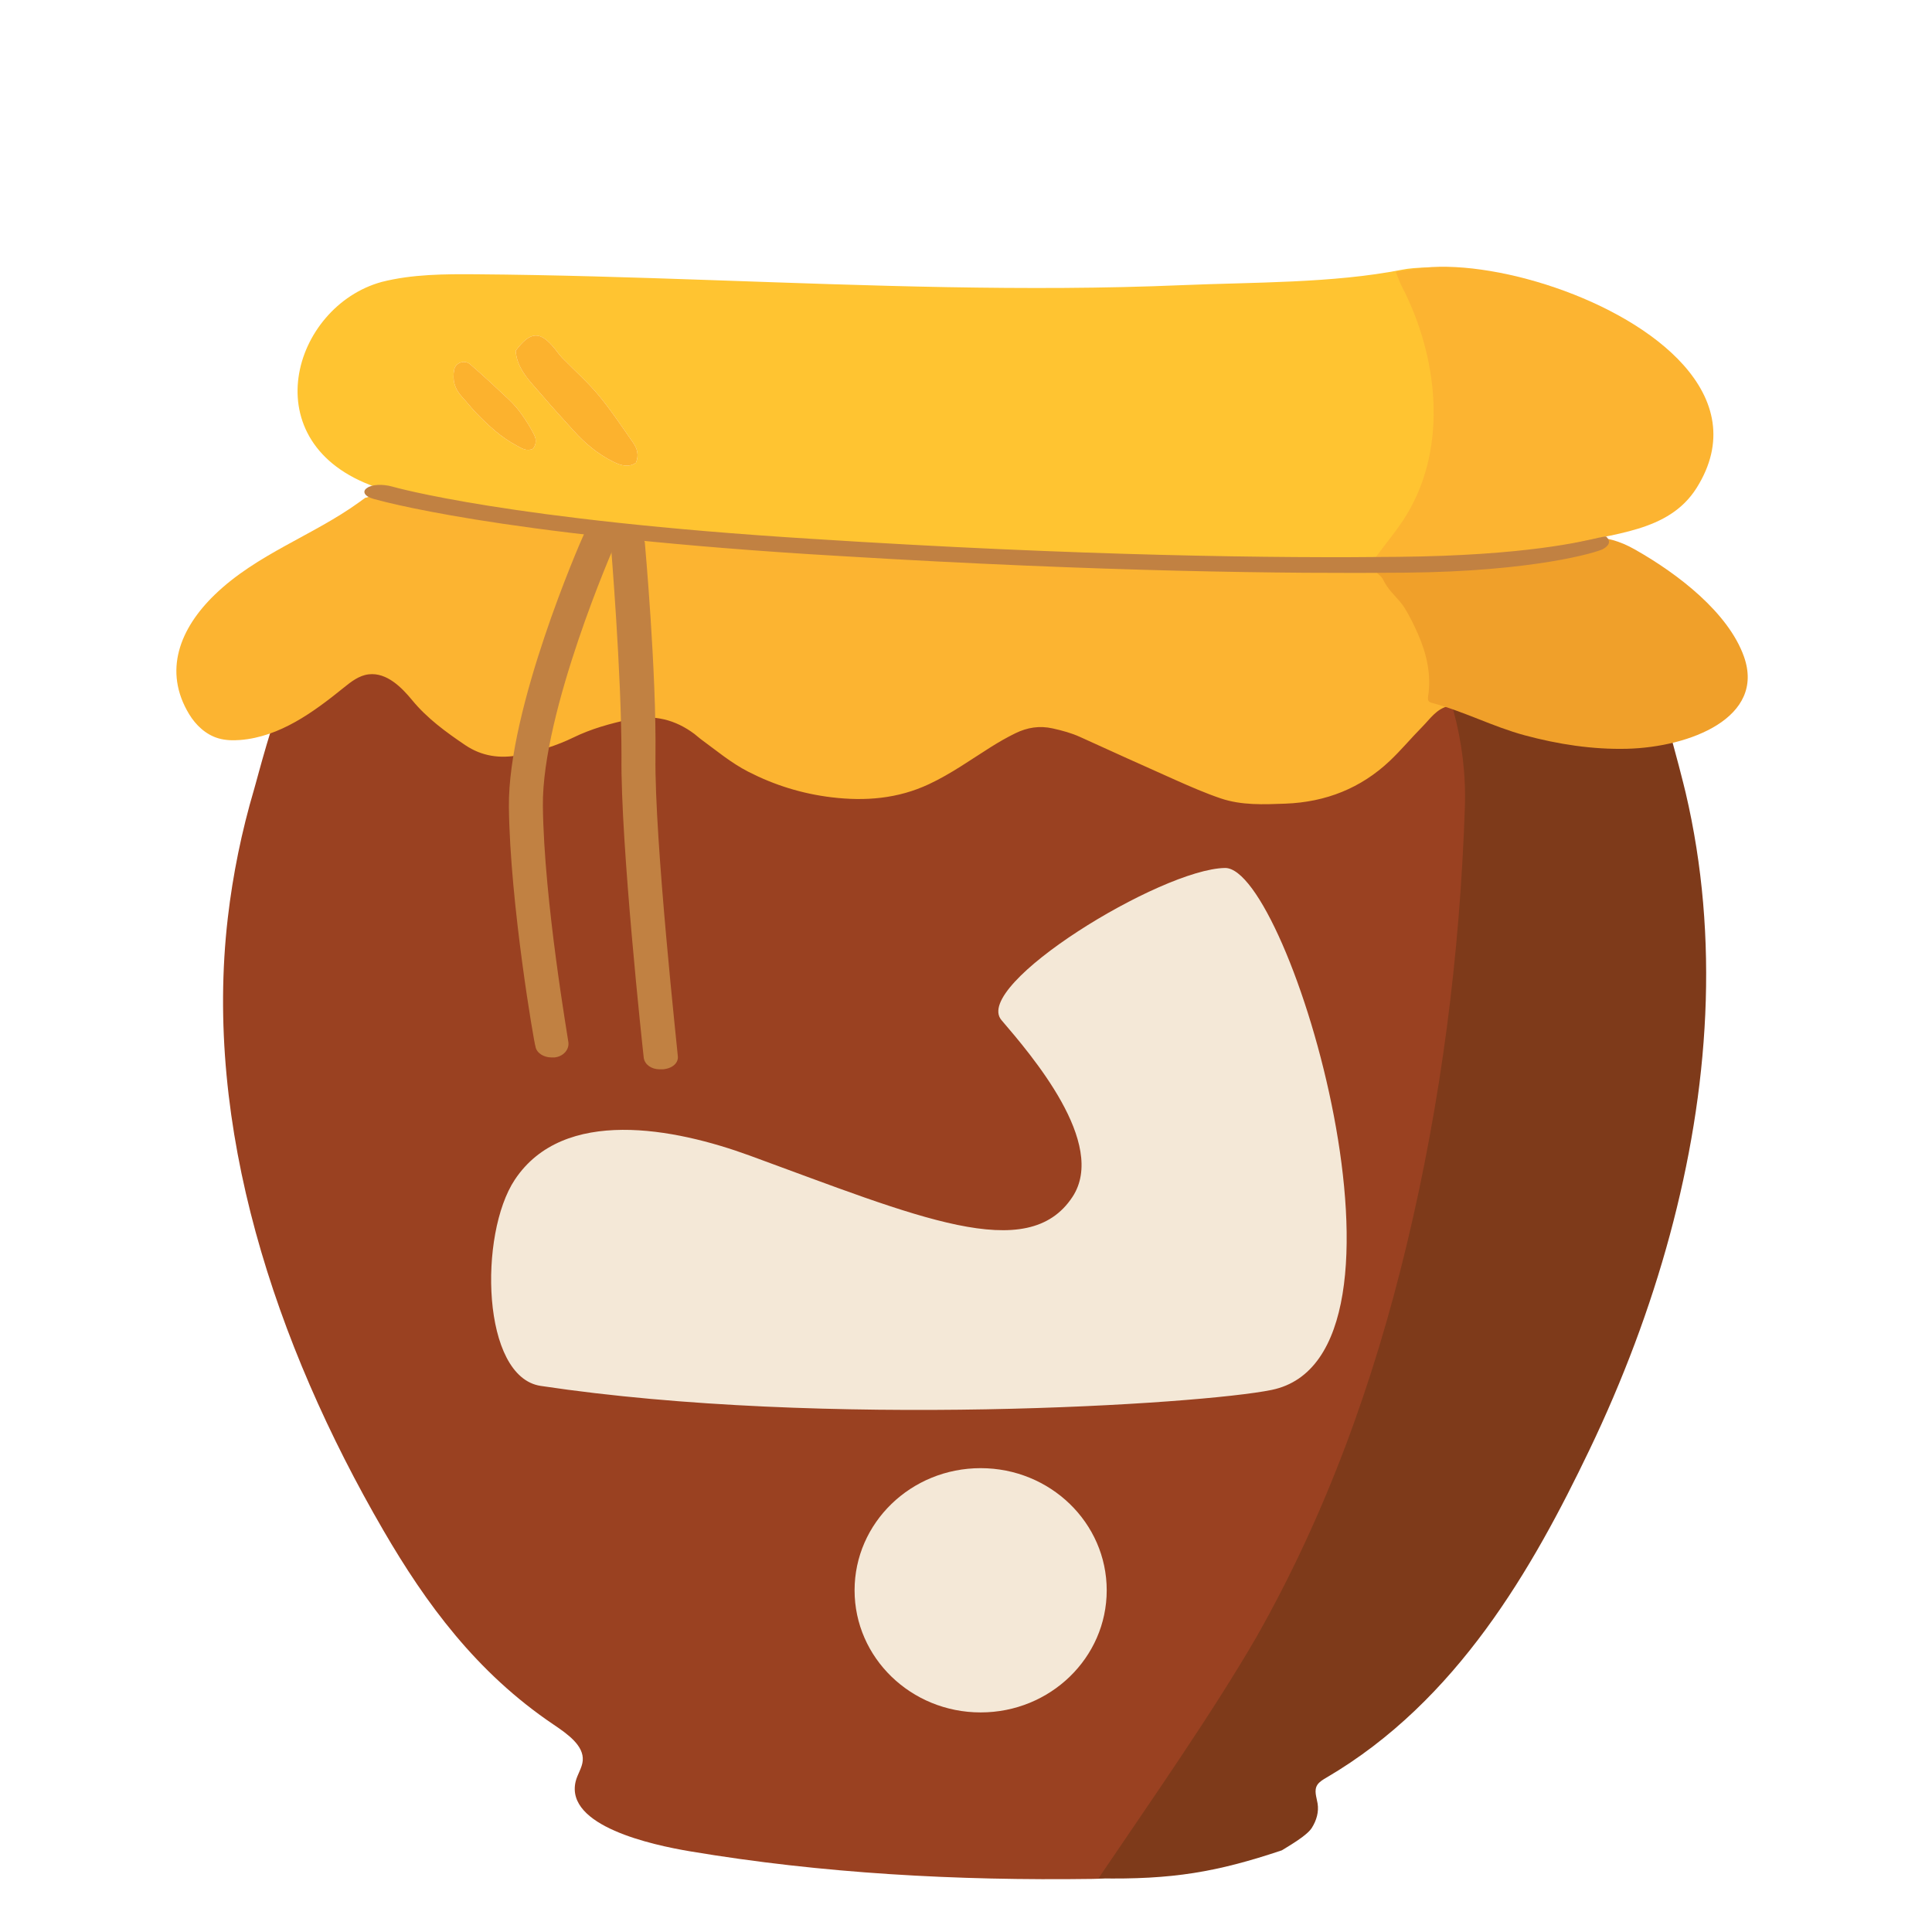
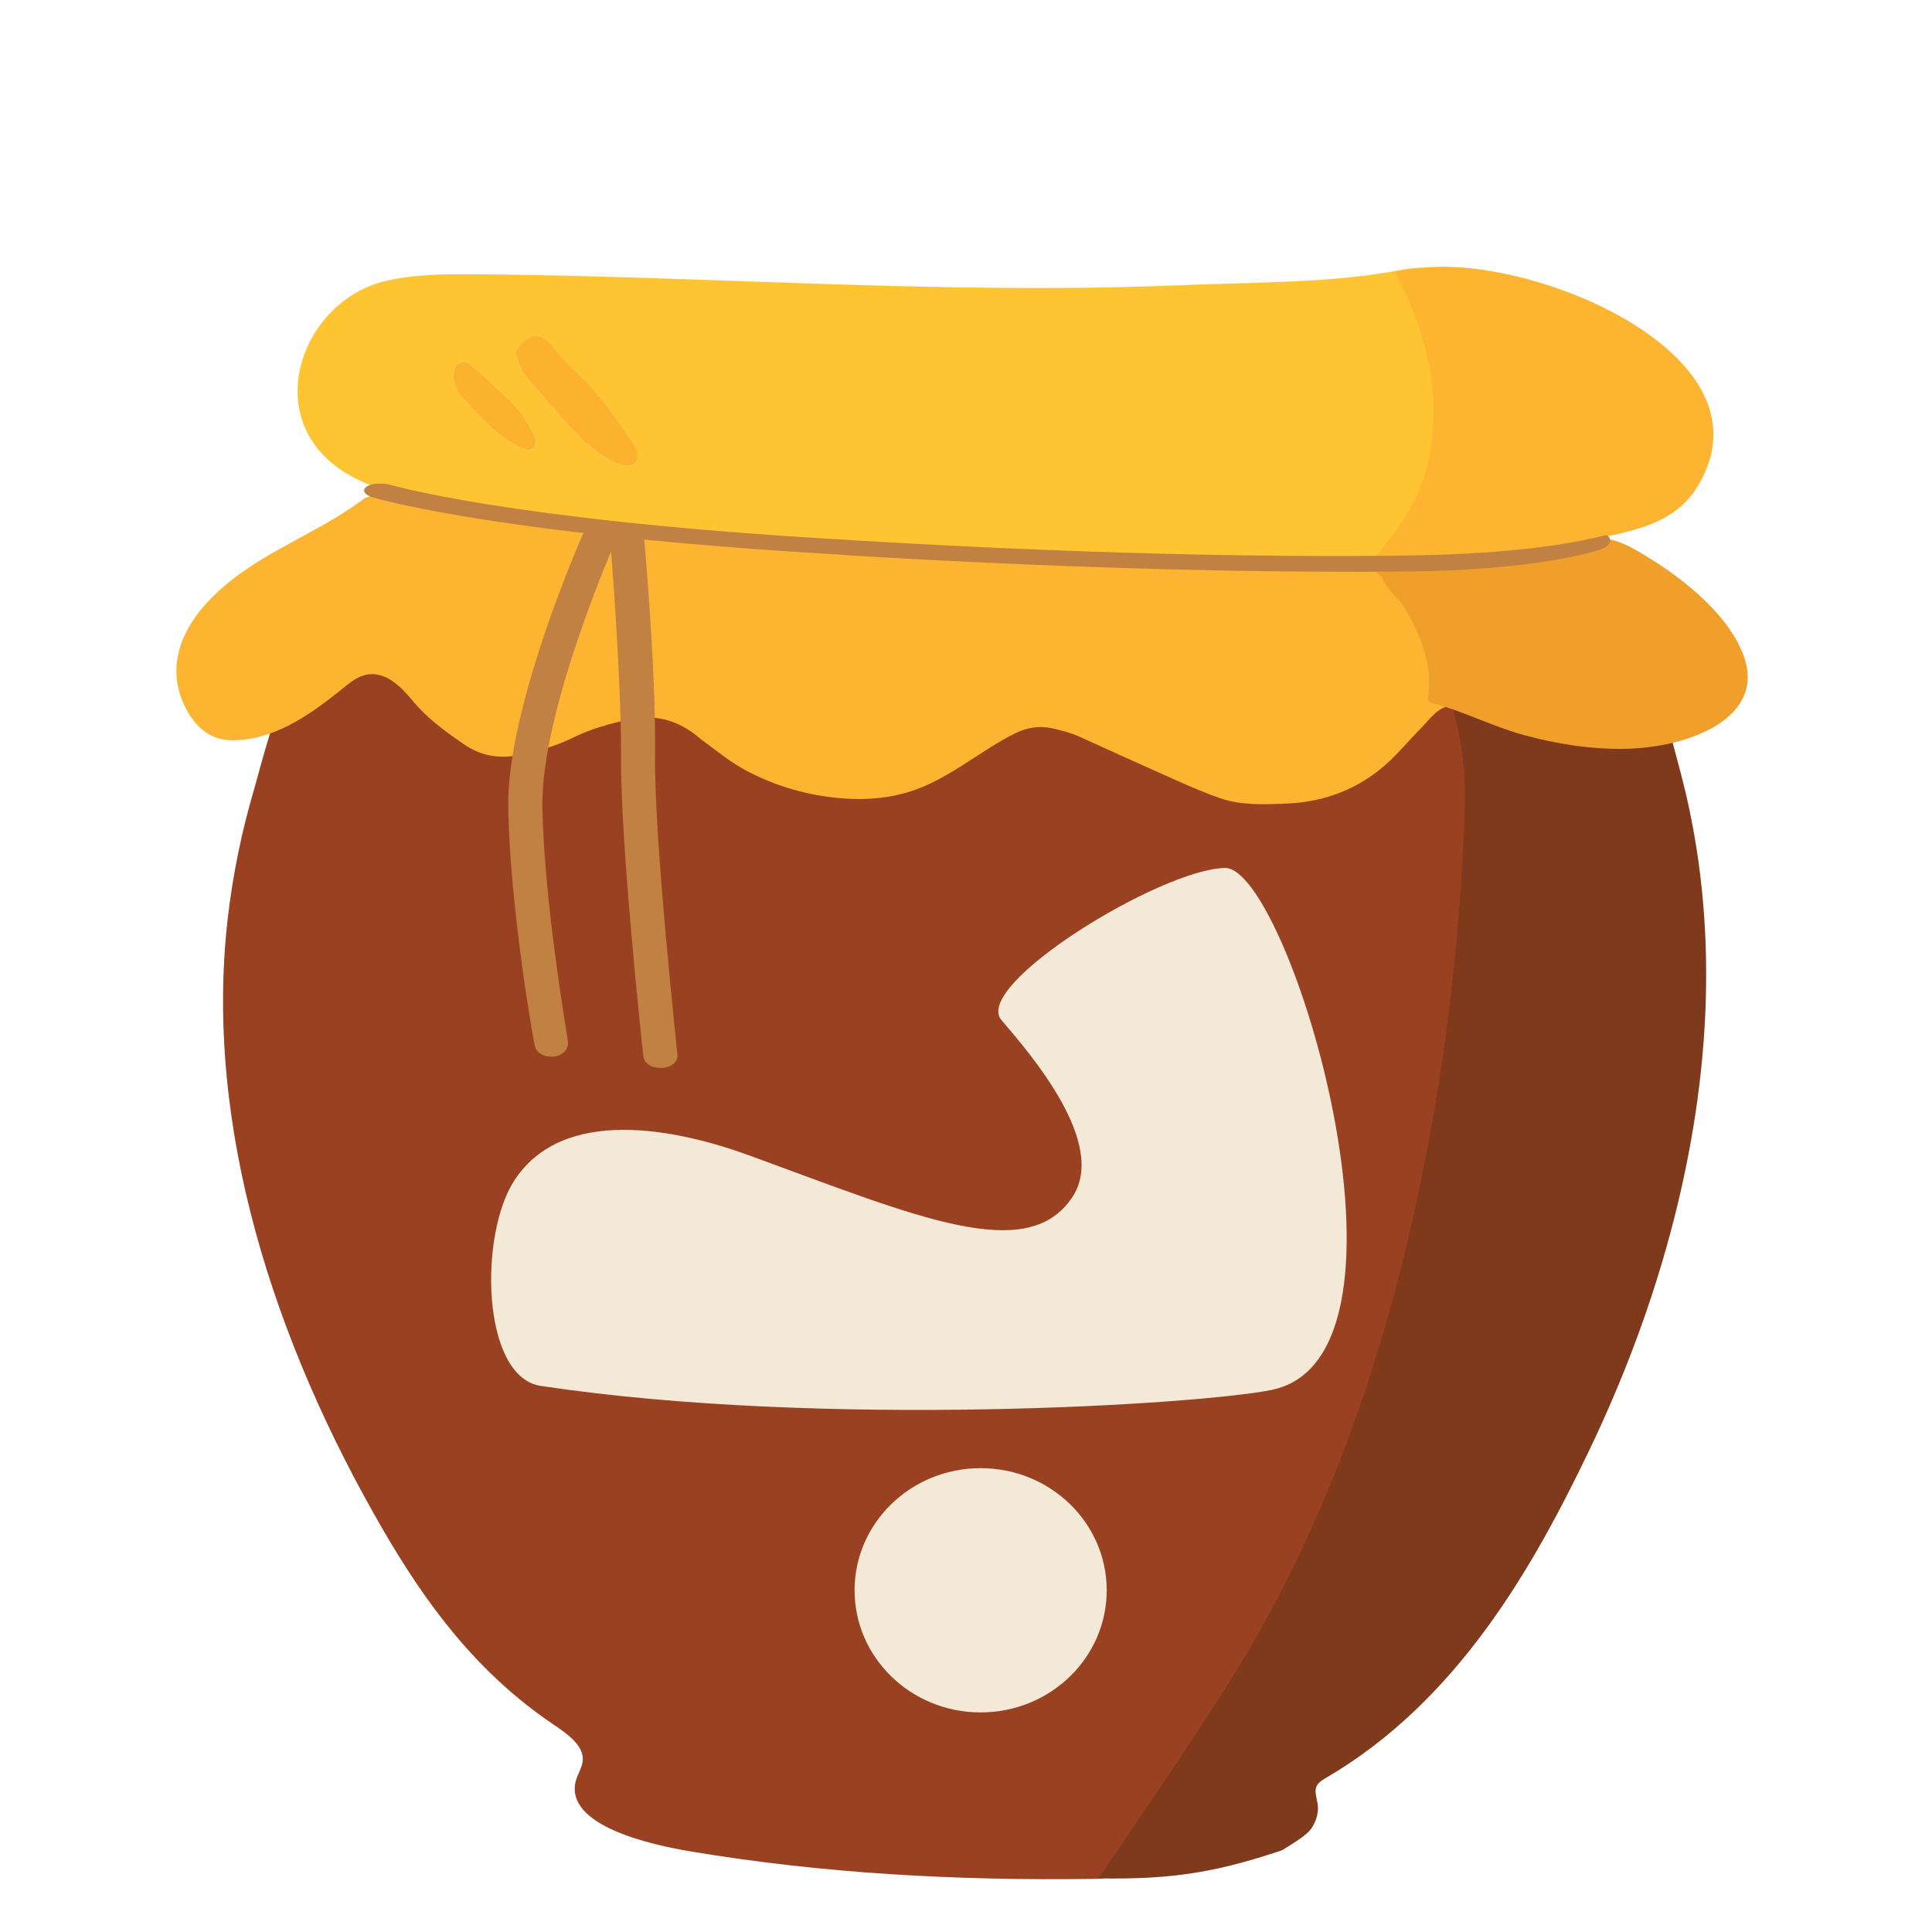
<svg xmlns="http://www.w3.org/2000/svg" width="512" height="512">
  <defs>
-     <style>@keyframes anim-tan{to{fill:transparent}}@keyframes anim-noq{0%{transform:translate(-100px,0)}to{transform:translate(90px,0)}}</style>
+     <style>
+             #noq {
+                 animation: .7s ease-in-out -.7s infinite alternate-reverse anim-noq
+             }
+             #tan {
+                 animation: .7s ease-in-out -.7s infinite alternate-reverse anim-tan
+             }
+             @keyframes anim-tan {
+                 to {
+                     fill: transparent
+                 }
+             }
+             @keyframes anim-noq {
+                 0% {
+                     transform: translate(-100px, 0)
+                 }
+ 
+                 to {
+                     transform: translate(90px, 0)
+                 }
+             }
+         </style>
  </defs>
-   <g id="prefix__kuze" transform="matrix(.47121 0 0 .38461 -5199.091 -4575.783)">
-     <path fill="#9a4121" d="M11179.01 12429.446c2.416-10.763 6.095-26.751 9.85-40.167 3.755-13.415 30.525-80.559 33.247-81.031 192.243 86.25 597.736 42.934 617.677 38.986 1.228.446 2.211 1.286 3.032 2.306.821 1.021 1.481 2.222 2.064 3.391 8.814 17.678 13.464 38.637 16.198 60.041 2.734 21.404 3.552 43.251 4.701 62.705 1.921 32.54.979 64.948-1.518 97.268-2.497 32.32-6.55 64.552-10.85 96.738-12.141 90.879-34.418 180.073-65.867 265.925-31.449 85.852-72.07 168.362-120.902 245.872-.946 1.502-1.919 3.03-3.032 4.416-1.114 1.385-2.369 2.628-3.88 3.559-1.753 1.08-3.715 1.658-5.753 1.975-2.038.317-4.152.373-6.211.408-37.937.65-75.927-.277-113.733-3.284-37.806-3.007-75.428-8.091-112.629-15.758-10.594-2.194-28.119-6.526-42.256-14.147s-24.885-18.532-21.923-33.883c.473-2.452 1.386-4.806 2.224-7.17.838-2.364 1.601-4.738 1.775-7.229.362-5.187-1.765-9.774-4.986-13.892-3.22-4.118-7.534-7.767-11.543-11.078-21.622-17.856-39.564-38.726-55.07-61.394s-28.576-47.133-40.456-72.179c-30.668-64.654-55.964-134.231-71.891-205.624-15.927-71.393-22.482-144.602-15.669-216.52a635.11 635.11 0 015.838-44.68 632.35 632.35 0 018.997-44.152c.206-.855.536-2.321.97-4.265.434-1.944.974-4.368 1.596-7.137z" id="prefix__kuz1" />
-     <path fill="#7e3a1a" d="M11824.485 12755.615c9.765-49.741 17.279-99.862 22.7-150.247 5.42-50.385 8.75-101.033 10.151-151.828.614-22.298-1.56-44.664-6.378-66.443-4.82-21.779-1.21-19.906-11.174-39.863 40.816-4.222 111.893-16.225 111.893-16.225 3.114-.258 13.407 39.463 18.758 61.769 5.352 22.306 10.148 45.847 11.046 50.527 9.657 50.326 12.936 101.609 11.053 152.771-1.882 51.161-8.926 102.2-19.917 152.042-5.574 25.276-12.188 50.32-19.766 75.069a1021.751 1021.751 0 01-25.559 73.304c-15.884 40.567-34.418 83.734-58.183 123.366-23.766 39.632-52.763 75.727-89.575 102.15-.99.711-2.003 1.435-2.909 2.251-.906.816-1.707 1.726-2.269 2.806-1.006 1.931-1.106 4.057-.886 6.24.221 2.182.763 4.421 1.042 6.582.753 5.82-.579 11.603-3.268 16.818-2.688 5.215-12.162 11.897-16.837 15.443-36.578 14.992-61.441 20.253-103.144 19.32 29.16-52.757 64.413-114.573 88.752-166.055 19.889-42.942 36.456-87.208 50.325-132.329 13.867-45.124 25.041-91.101 34.145-137.468z" id="prefix__kuz2" />
+   <g id="kuze" transform="matrix(.47121 0 0 .38461 -5199.091 -4575.783)">
+     <path fill="#9a4121" d="M11179.01 12429.446c2.416-10.763 6.095-26.751 9.85-40.167 3.755-13.415 30.525-80.559 33.247-81.031 192.243 86.25 597.736 42.934 617.677 38.986 1.228.446 2.211 1.286 3.032 2.306.821 1.021 1.481 2.222 2.064 3.391 8.814 17.678 13.464 38.637 16.198 60.041 2.734 21.404 3.552 43.251 4.701 62.705 1.921 32.54.979 64.948-1.518 97.268-2.497 32.32-6.55 64.552-10.85 96.738-12.141 90.879-34.418 180.073-65.867 265.925-31.449 85.852-72.07 168.362-120.902 245.872-.946 1.502-1.919 3.03-3.032 4.416-1.114 1.385-2.369 2.628-3.88 3.559-1.753 1.08-3.715 1.658-5.753 1.975-2.038.317-4.152.373-6.211.408-37.937.65-75.927-.277-113.733-3.284-37.806-3.007-75.428-8.091-112.629-15.758-10.594-2.194-28.119-6.526-42.256-14.147s-24.885-18.532-21.923-33.883c.473-2.452 1.386-4.806 2.224-7.17.838-2.364 1.601-4.738 1.775-7.229.362-5.187-1.765-9.774-4.986-13.892-3.22-4.118-7.534-7.767-11.543-11.078-21.622-17.856-39.564-38.726-55.07-61.394s-28.576-47.133-40.456-72.179c-30.668-64.654-55.964-134.231-71.891-205.624-15.927-71.393-22.482-144.602-15.669-216.52a635.11 635.11 0 015.838-44.68 632.35 632.35 0 018.997-44.152c.206-.855.536-2.321.97-4.265.434-1.944.974-4.368 1.596-7.137z" id="kuz1" />
+     <path fill="#7e3a1a" d="M11824.485 12755.615c9.765-49.741 17.279-99.862 22.7-150.247 5.42-50.385 8.75-101.033 10.151-151.828.614-22.298-1.56-44.664-6.378-66.443-4.82-21.779-1.21-19.906-11.174-39.863 40.816-4.222 111.893-16.225 111.893-16.225 3.114-.258 13.407 39.463 18.758 61.769 5.352 22.306 10.148 45.847 11.046 50.527 9.657 50.326 12.936 101.609 11.053 152.771-1.882 51.161-8.926 102.2-19.917 152.042-5.574 25.276-12.188 50.32-19.766 75.069a1021.751 1021.751 0 01-25.559 73.304c-15.884 40.567-34.418 83.734-58.183 123.366-23.766 39.632-52.763 75.727-89.575 102.15-.99.711-2.003 1.435-2.909 2.251-.906.816-1.707 1.726-2.269 2.806-1.006 1.931-1.106 4.057-.886 6.24.221 2.182.763 4.421 1.042 6.582.753 5.82-.579 11.603-3.268 16.818-2.688 5.215-12.162 11.897-16.837 15.443-36.578 14.992-61.441 20.253-103.144 19.32 29.16-52.757 64.413-114.573 88.752-166.055 19.889-42.942 36.456-87.208 50.325-132.329 13.867-45.124 25.041-91.101 34.145-137.468z" id="kuz2" />
  </g>
-   <g id="prefix__dar" transform="matrix(.49832 0 0 .45284 -5512.956 -5404.837)">
-     <path id="prefix__dar1" d="M11833.706 12326.112l-.03-.13-.03-.13c-2.347-10.237-6.068-25.125-12.336-37.95-6.268-12.825-15.084-23.588-27.619-25.574-4.928-.78-10.416-.519-15.922-.02-5.506.502-11.032 1.244-16.037 1.425-10.652.583-21.344.871-32.038 1.04-10.695.169-21.393.219-32.058.328-69.209.703-138.87-1.79-208.101-8.573s-138.032-17.858-205.52-34.318c-3.18-.776-6.35-1.489-9.545-1.937-3.195-.448-6.415-.629-9.695-.341-1.014 1.408-1.912 2.954-3.039 4.228-1.127 1.274-2.484 2.276-4.418 2.597l-1.664 1.324-1.664 1.324c-12.158 9.673-25.731 17.229-39.063 25.341-13.332 8.112-26.423 16.781-37.615 28.68-9.262 9.847-16.165 20.997-19.006 32.854-2.841 11.857-1.619 24.422 5.367 37.099 1.747 3.169 3.943 6.147 6.54 8.607 2.597 2.46 5.595 4.401 8.945 5.495 1.877.613 3.82.948 5.783 1.087 1.963.139 3.948.08 5.908-.09 10.532-.933 20.262-5.004 29.368-10.627 9.105-5.624 17.586-12.801 25.619-19.948 1.967-1.75 4.008-3.546 6.2-4.987 2.192-1.441 4.534-2.527 7.102-2.858 4.881-.629 9.322 1.357 13.22 4.404 3.897 3.047 7.25 7.155 9.955 10.771 3.948 5.277 8.418 9.924 13.19 14.209s9.848 8.209 15.006 12.04c4.377 3.25 9.003 5.272 13.84 6.193 4.838.92 9.887.738 15.112-.422 4.98-1.105 9.874-2.457 14.658-4.141 4.784-1.685 9.456-3.702 13.991-6.138 4.701-2.525 9.563-4.553 14.533-6.253 4.97-1.7 10.048-3.073 15.181-4.287 6.451-1.526 12.541-1.506 18.299-.05 5.758 1.461 11.184 4.363 16.307 8.599.566.468 1.102.978 1.638 1.485.537.507 1.075 1.012 1.647 1.471 4.148 3.327 8.173 6.811 12.329 10.12 4.156 3.309 8.442 6.442 13.112 9.068 6.935 3.899 14.046 7.096 21.38 9.58a120.236 120.236 0 0022.723 5.3c9.013 1.204 17.843 1.412 26.482.258s17.086-3.67 25.333-7.914c5.873-3.022 11.406-6.586 16.826-10.331 5.421-3.745 10.728-7.672 16.15-11.42a160.403 160.403 0 016.414-4.224 117.947 117.947 0 016.624-3.847c3.13-1.678 6.314-2.823 9.616-3.326 3.302-.503 6.721-.363 10.32.53 2.487.616 4.927 1.274 7.32 2.064 2.393.79 4.736 1.712 7.032 2.858 8.486 4.235 16.966 8.482 25.456 12.709a3368.953 3368.953 0 0025.51 12.588c3.93 1.915 7.871 3.829 11.85 5.645 3.979 1.815 7.995 3.532 12.073 5.053 5.558 2.073 11.266 2.963 17.032 3.276 5.766.312 11.59.05 17.38-.193 10.764-.445 20.804-2.718 30.061-6.861 9.257-4.143 17.73-10.157 25.361-18.083 3.065-3.183 5.94-6.563 8.789-9.97 2.849-3.408 5.673-6.843 8.637-10.138 2.069-2.301 3.926-4.895 6.076-7.126 2.15-2.231 4.595-4.102 7.84-4.957l.775-.99.774-.992c0-3.519.07-6.912-.06-10.292-.129-3.382-.455-6.749-1.228-10.217z" fill="#fcb431" />
-     <path id="prefix__dar2" d="M11262.734 12220.392c-65.945-25.376-44.253-105.699 3.415-119.999 8.115-2.262 16.447-3.412 24.857-3.978 8.41-.566 16.896-.549 25.32-.478 41.756.352 83.48 1.825 125.202 3.414 41.722 1.589 83.441 3.295 125.185 4.113 20.812.408 41.633.604 62.45.455 20.817-.149 41.631-.644 62.428-1.615 18.797-.878 38.915-1.142 58.913-2.185 19.998-1.043 39.875-2.864 58.188-6.857 3.181-.694 8.642-1.364 13.933-1.204 5.291.16 10.411 1.151 12.91 3.78 1.682 1.769 2.898 3.872 3.858 6.12s1.663 4.642 2.322 6.993c2.957 10.554 5.55 21.262 7.372 32.071 1.822 10.809 2.871 21.72 2.741 32.68-.171 14.42-2.705 28.533-7.545 41.79-4.84 13.257-11.985 25.657-21.377 36.652-9.254 10.834-21.335 13.847-34.244 14.272-12.909.424-26.646-1.74-39.214-1.261a1965.84 1965.84 0 01-36.337 1.053 1827.64 1827.64 0 01-36.35.356 1871.94 1871.94 0 01-145.597-5.714 1875.144 1875.144 0 01-76.736-7.6 1871.136 1871.136 0 01-76.358-10.752c-18.854-3.052-38.35-5.839-57.801-9.233-19.452-3.394-38.859-7.394-57.535-12.873zm74.594-79.73c.31 5.418 2.283 9.959 4.942 14.132 2.658 4.173 6.002 7.979 9.05 11.924 2.74 3.545 5.552 7.035 8.389 10.506 2.837 3.47 5.7 6.92 8.542 10.386 2.994 3.65 6.206 7.058 9.713 10.119 3.507 3.061 7.308 5.775 11.48 8.037 1.939 1.051 3.928 1.9 5.918 2.122 1.989.221 3.979-.185 5.918-1.643.854-2.223 1.027-4.297.715-6.242-.312-1.946-1.11-3.763-2.198-5.475-2.982-4.69-5.907-9.43-8.922-14.104-3.015-4.674-6.121-9.281-9.464-13.707-2.912-3.856-6.124-7.484-9.412-11.057-3.287-3.572-6.65-7.089-9.864-10.72-.71-.802-1.35-1.665-1.972-2.545-.622-.88-1.224-1.776-1.859-2.645-3.977-5.438-7.233-8.104-10.49-7.963-3.255.14-6.511 3.087-10.486 8.875zm9.11 57.443a7.246 7.246 0 001.527-3.922c.111-1.383-.155-2.796-.735-4.103a75.344 75.344 0 00-3.153-6.257 119.586 119.586 0 00-3.624-6.012 55.46 55.46 0 00-6.67-8.472 945.533 945.533 0 00-10.223-10.496 474.835 474.835 0 00-10.461-10.254c-1.473-1.396-3.388-1.632-5.03-1.029a5.34 5.34 0 00-3.394 4.01c-.586 3.013-.549 5.876.14 8.579.689 2.703 2.029 5.248 4.048 7.624 1.281 1.508 2.485 3.083 3.694 4.651 1.21 1.569 2.426 3.132 3.731 4.617 3.231 3.673 6.549 7.262 10.129 10.552 3.58 3.291 7.422 6.284 11.7 8.765 1.208.701 2.432 1.537 3.782 1.998 1.352.461 2.828.547 4.539-.251z" fill="#ffc431" />
-     <path id="prefix__dar3" d="M11800.944 12260.598c1.546.687 3.119 1.437 4.738 1.85 1.619.412 3.284.489 5.013-.17 2.375-.906 4.794-1.22 7.23-1.356 2.436-.136 4.886-.1 7.325-.294 4.125-.335 8.25-.718 12.366-1.16 4.117-.443 8.226-.945 12.32-1.52 6.137-.861 12.261-1.805 18.382-2.769 6.121-.965 12.239-1.949 18.364-2.892 9.053-1.393 16.389-2.775 23.508-2.54 7.12.236 14.024 2.088 22.212 7.163 11.648 7.218 24.098 16.504 34.674 27.174 10.576 10.67 19.276 22.726 23.42 35.485 5.817 17.907-1.37 31.186-14.181 40.104-12.81 8.919-31.245 13.477-47.925 13.945-9.234.258-18.471-.413-27.591-1.799-9.119-1.385-18.12-3.487-26.883-6.088-8.469-2.513-16.495-5.995-24.527-9.469-8.033-3.474-16.071-6.94-24.562-9.424a7.468 7.468 0 01-.867-.289 2.626 2.626 0 01-.759-.457c-.45-.403-.644-.938-.704-1.515-.06-.578.01-1.198.09-1.771.876-6.216.68-12.438-.324-18.564-1.004-6.126-2.815-12.155-5.168-17.986a176.768 176.768 0 00-3.306-7.726c-1.181-2.568-2.45-5.099-3.832-7.512-1.465-2.557-3.393-4.843-5.286-7.148-1.893-2.305-3.748-4.628-5.069-7.257-.288-.573-.547-1.162-.831-1.738-.284-.577-.591-1.14-.976-1.664-.641-.872-1.476-1.607-2.294-2.352-.817-.744-1.618-1.499-2.19-2.411-1.089-1.738-.784-2.975.111-3.978.895-1.004 2.38-1.774 3.654-2.575l1.934-.65 1.932-.647z" fill="#f0a02a" />
-     <path id="prefix__dar4" d="M11958.309 12148.97c8.297 10.225 13.893 21.508 15.498 33.594 1.605 12.085-.783 24.971-8.454 38.402-7.459 13.058-18.628 19.624-31.149 23.862-12.521 4.239-26.395 6.149-39.263 9.899-2.862.834-5.817 1.343-8.798 1.769-2.98.425-5.986.765-8.949 1.262-6.105 1.02-12.202 2.087-18.303 3.132-6.101 1.044-12.205 2.067-18.323 3a353.442 353.442 0 01-12.28 1.647c-4.103.479-8.214.894-12.326 1.256-2.431.214-4.875.171-7.302.319-2.427.148-4.839.488-7.206 1.469-1.724.714-3.383.632-4.997.184-1.613-.447-3.181-1.26-4.722-2.004.552-.961 1.078-1.938 1.62-2.906a44.122 44.122 0 011.708-2.848c2.682-4.048 5.526-8.005 8.284-12.008 2.758-4.004 5.43-8.054 7.768-12.289 11.138-20.171 15.275-43.484 14.243-66.806-1.032-23.322-7.235-46.652-16.775-66.857-.605-1.282-1.111-2.611-1.618-4.032-.508-1.421-1.019-2.934-1.635-4.585l6.189-1.006 5.496-.894c19.216-3.125 46.613 1.215 73.168 11.22 26.555 10.008 52.27 25.68 68.126 45.22z" fill="#fcb431" />
-     <path id="prefix__darlak1" d="M11337.328 12140.662c3.975-5.788 7.231-8.735 10.487-8.876 3.256-.141 6.513 2.525 10.49 7.963.635.868 1.238 1.765 1.859 2.645.622.88 1.262 1.743 1.972 2.545 3.214 3.631 6.577 7.148 9.864 10.72 3.287 3.572 6.499 7.201 9.412 11.057 3.343 4.426 6.448 9.034 9.464 13.707s5.94 9.414 8.922 14.104c1.088 1.711 1.885 3.529 2.198 5.475.312 1.946.139 4.019-.715 6.242-1.939 1.458-3.929 1.864-5.918 1.643-1.989-.221-3.979-1.07-5.918-2.122-4.172-2.263-7.973-4.977-11.48-8.037-3.507-3.061-6.719-6.469-9.713-10.119-2.842-3.465-5.705-6.916-8.542-10.386-2.837-3.47-5.649-6.96-8.389-10.506-3.049-3.945-6.392-7.751-9.05-11.924-2.659-4.172-4.633-8.714-4.943-14.131z" fill="#fcb22e" />
-     <path id="prefix__darlak2" d="M11346.438 12198.105c-1.712.798-3.187.712-4.537.251-1.35-.461-2.574-1.297-3.782-1.998-4.278-2.482-8.12-5.474-11.7-8.765-3.58-3.291-6.898-6.879-10.129-10.552-1.306-1.485-2.522-3.048-3.731-4.617-1.21-1.569-2.413-3.144-3.694-4.651-2.019-2.376-3.359-4.921-4.048-7.624-.689-2.703-.726-5.566-.14-8.579a5.338 5.338 0 013.394-4.01c1.642-.603 3.557-.367 5.03 1.029a472.595 472.595 0 0110.461 10.254 945.533 945.533 0 0110.223 10.496 55.46 55.46 0 016.67 8.472 118.404 118.404 0 013.624 6.012 75.812 75.812 0 013.153 6.257c.58 1.308.846 2.721.735 4.103a7.252 7.252 0 01-1.529 3.922z" fill="#fcb22e" />
+   <g id="dar" transform="matrix(.49832 0 0 .45284 -5512.956 -5404.837)">
+     <path id="dar1" d="M11833.706 12326.112l-.03-.13-.03-.13c-2.347-10.237-6.068-25.125-12.336-37.95-6.268-12.825-15.084-23.588-27.619-25.574-4.928-.78-10.416-.519-15.922-.02-5.506.502-11.032 1.244-16.037 1.425-10.652.583-21.344.871-32.038 1.04-10.695.169-21.393.219-32.058.328-69.209.703-138.87-1.79-208.101-8.573s-138.032-17.858-205.52-34.318c-3.18-.776-6.35-1.489-9.545-1.937-3.195-.448-6.415-.629-9.695-.341-1.014 1.408-1.912 2.954-3.039 4.228-1.127 1.274-2.484 2.276-4.418 2.597l-1.664 1.324-1.664 1.324c-12.158 9.673-25.731 17.229-39.063 25.341-13.332 8.112-26.423 16.781-37.615 28.68-9.262 9.847-16.165 20.997-19.006 32.854-2.841 11.857-1.619 24.422 5.367 37.099 1.747 3.169 3.943 6.147 6.54 8.607 2.597 2.46 5.595 4.401 8.945 5.495 1.877.613 3.82.948 5.783 1.087 1.963.139 3.948.08 5.908-.09 10.532-.933 20.262-5.004 29.368-10.627 9.105-5.624 17.586-12.801 25.619-19.948 1.967-1.75 4.008-3.546 6.2-4.987 2.192-1.441 4.534-2.527 7.102-2.858 4.881-.629 9.322 1.357 13.22 4.404 3.897 3.047 7.25 7.155 9.955 10.771 3.948 5.277 8.418 9.924 13.19 14.209s9.848 8.209 15.006 12.04c4.377 3.25 9.003 5.272 13.84 6.193 4.838.92 9.887.738 15.112-.422 4.98-1.105 9.874-2.457 14.658-4.141 4.784-1.685 9.456-3.702 13.991-6.138 4.701-2.525 9.563-4.553 14.533-6.253 4.97-1.7 10.048-3.073 15.181-4.287 6.451-1.526 12.541-1.506 18.299-.05 5.758 1.461 11.184 4.363 16.307 8.599.566.468 1.102.978 1.638 1.485.537.507 1.075 1.012 1.647 1.471 4.148 3.327 8.173 6.811 12.329 10.12 4.156 3.309 8.442 6.442 13.112 9.068 6.935 3.899 14.046 7.096 21.38 9.58a120.236 120.236 0 0022.723 5.3c9.013 1.204 17.843 1.412 26.482.258s17.086-3.67 25.333-7.914c5.873-3.022 11.406-6.586 16.826-10.331 5.421-3.745 10.728-7.672 16.15-11.42a160.403 160.403 0 016.414-4.224 117.947 117.947 0 016.624-3.847c3.13-1.678 6.314-2.823 9.616-3.326 3.302-.503 6.721-.363 10.32.53 2.487.616 4.927 1.274 7.32 2.064 2.393.79 4.736 1.712 7.032 2.858 8.486 4.235 16.966 8.482 25.456 12.709a3368.953 3368.953 0 0025.51 12.588c3.93 1.915 7.871 3.829 11.85 5.645 3.979 1.815 7.995 3.532 12.073 5.053 5.558 2.073 11.266 2.963 17.032 3.276 5.766.312 11.59.05 17.38-.193 10.764-.445 20.804-2.718 30.061-6.861 9.257-4.143 17.73-10.157 25.361-18.083 3.065-3.183 5.94-6.563 8.789-9.97 2.849-3.408 5.673-6.843 8.637-10.138 2.069-2.301 3.926-4.895 6.076-7.126 2.15-2.231 4.595-4.102 7.84-4.957l.775-.99.774-.992c0-3.519.07-6.912-.06-10.292-.129-3.382-.455-6.749-1.228-10.217z" fill="#fcb431" />
+     <path id="dar2" d="M11262.734 12220.392c-65.945-25.376-44.253-105.699 3.415-119.999 8.115-2.262 16.447-3.412 24.857-3.978 8.41-.566 16.896-.549 25.32-.478 41.756.352 83.48 1.825 125.202 3.414 41.722 1.589 83.441 3.295 125.185 4.113 20.812.408 41.633.604 62.45.455 20.817-.149 41.631-.644 62.428-1.615 18.797-.878 38.915-1.142 58.913-2.185 19.998-1.043 39.875-2.864 58.188-6.857 3.181-.694 8.642-1.364 13.933-1.204 5.291.16 10.411 1.151 12.91 3.78 1.682 1.769 2.898 3.872 3.858 6.12s1.663 4.642 2.322 6.993c2.957 10.554 5.55 21.262 7.372 32.071 1.822 10.809 2.871 21.72 2.741 32.68-.171 14.42-2.705 28.533-7.545 41.79-4.84 13.257-11.985 25.657-21.377 36.652-9.254 10.834-21.335 13.847-34.244 14.272-12.909.424-26.646-1.74-39.214-1.261a1965.84 1965.84 0 01-36.337 1.053 1827.64 1827.64 0 01-36.35.356 1871.94 1871.94 0 01-145.597-5.714 1875.144 1875.144 0 01-76.736-7.6 1871.136 1871.136 0 01-76.358-10.752c-18.854-3.052-38.35-5.839-57.801-9.233-19.452-3.394-38.859-7.394-57.535-12.873zm74.594-79.73c.31 5.418 2.283 9.959 4.942 14.132 2.658 4.173 6.002 7.979 9.05 11.924 2.74 3.545 5.552 7.035 8.389 10.506 2.837 3.47 5.7 6.92 8.542 10.386 2.994 3.65 6.206 7.058 9.713 10.119 3.507 3.061 7.308 5.775 11.48 8.037 1.939 1.051 3.928 1.9 5.918 2.122 1.989.221 3.979-.185 5.918-1.643.854-2.223 1.027-4.297.715-6.242-.312-1.946-1.11-3.763-2.198-5.475-2.982-4.69-5.907-9.43-8.922-14.104-3.015-4.674-6.121-9.281-9.464-13.707-2.912-3.856-6.124-7.484-9.412-11.057-3.287-3.572-6.65-7.089-9.864-10.72-.71-.802-1.35-1.665-1.972-2.545-.622-.88-1.224-1.776-1.859-2.645-3.977-5.438-7.233-8.104-10.49-7.963-3.255.14-6.511 3.087-10.486 8.875zm9.11 57.443a7.246 7.246 0 001.527-3.922c.111-1.383-.155-2.796-.735-4.103a75.344 75.344 0 00-3.153-6.257 119.586 119.586 0 00-3.624-6.012 55.46 55.46 0 00-6.67-8.472 945.533 945.533 0 00-10.223-10.496 474.835 474.835 0 00-10.461-10.254c-1.473-1.396-3.388-1.632-5.03-1.029a5.34 5.34 0 00-3.394 4.01c-.586 3.013-.549 5.876.14 8.579.689 2.703 2.029 5.248 4.048 7.624 1.281 1.508 2.485 3.083 3.694 4.651 1.21 1.569 2.426 3.132 3.731 4.617 3.231 3.673 6.549 7.262 10.129 10.552 3.58 3.291 7.422 6.284 11.7 8.765 1.208.701 2.432 1.537 3.782 1.998 1.352.461 2.828.547 4.539-.251z" fill="#ffc431" />
+     <path id="dar3" d="M11800.944 12260.598c1.546.687 3.119 1.437 4.738 1.85 1.619.412 3.284.489 5.013-.17 2.375-.906 4.794-1.22 7.23-1.356 2.436-.136 4.886-.1 7.325-.294 4.125-.335 8.25-.718 12.366-1.16 4.117-.443 8.226-.945 12.32-1.52 6.137-.861 12.261-1.805 18.382-2.769 6.121-.965 12.239-1.949 18.364-2.892 9.053-1.393 16.389-2.775 23.508-2.54 7.12.236 14.024 2.088 22.212 7.163 11.648 7.218 24.098 16.504 34.674 27.174 10.576 10.67 19.276 22.726 23.42 35.485 5.817 17.907-1.37 31.186-14.181 40.104-12.81 8.919-31.245 13.477-47.925 13.945-9.234.258-18.471-.413-27.591-1.799-9.119-1.385-18.12-3.487-26.883-6.088-8.469-2.513-16.495-5.995-24.527-9.469-8.033-3.474-16.071-6.94-24.562-9.424a7.468 7.468 0 01-.867-.289 2.626 2.626 0 01-.759-.457c-.45-.403-.644-.938-.704-1.515-.06-.578.01-1.198.09-1.771.876-6.216.68-12.438-.324-18.564-1.004-6.126-2.815-12.155-5.168-17.986a176.768 176.768 0 00-3.306-7.726c-1.181-2.568-2.45-5.099-3.832-7.512-1.465-2.557-3.393-4.843-5.286-7.148-1.893-2.305-3.748-4.628-5.069-7.257-.288-.573-.547-1.162-.831-1.738-.284-.577-.591-1.14-.976-1.664-.641-.872-1.476-1.607-2.294-2.352-.817-.744-1.618-1.499-2.19-2.411-1.089-1.738-.784-2.975.111-3.978.895-1.004 2.38-1.774 3.654-2.575l1.934-.65 1.932-.647z" fill="#f0a02a" />
+     <path id="dar4" d="M11958.309 12148.97c8.297 10.225 13.893 21.508 15.498 33.594 1.605 12.085-.783 24.971-8.454 38.402-7.459 13.058-18.628 19.624-31.149 23.862-12.521 4.239-26.395 6.149-39.263 9.899-2.862.834-5.817 1.343-8.798 1.769-2.98.425-5.986.765-8.949 1.262-6.105 1.02-12.202 2.087-18.303 3.132-6.101 1.044-12.205 2.067-18.323 3a353.442 353.442 0 01-12.28 1.647c-4.103.479-8.214.894-12.326 1.256-2.431.214-4.875.171-7.302.319-2.427.148-4.839.488-7.206 1.469-1.724.714-3.383.632-4.997.184-1.613-.447-3.181-1.26-4.722-2.004.552-.961 1.078-1.938 1.62-2.906a44.122 44.122 0 011.708-2.848c2.682-4.048 5.526-8.005 8.284-12.008 2.758-4.004 5.43-8.054 7.768-12.289 11.138-20.171 15.275-43.484 14.243-66.806-1.032-23.322-7.235-46.652-16.775-66.857-.605-1.282-1.111-2.611-1.618-4.032-.508-1.421-1.019-2.934-1.635-4.585l6.189-1.006 5.496-.894c19.216-3.125 46.613 1.215 73.168 11.22 26.555 10.008 52.27 25.68 68.126 45.22z" fill="#fcb431" />
+     <path id="darlak1" d="M11337.328 12140.662c3.975-5.788 7.231-8.735 10.487-8.876 3.256-.141 6.513 2.525 10.49 7.963.635.868 1.238 1.765 1.859 2.645.622.88 1.262 1.743 1.972 2.545 3.214 3.631 6.577 7.148 9.864 10.72 3.287 3.572 6.499 7.201 9.412 11.057 3.343 4.426 6.448 9.034 9.464 13.707s5.94 9.414 8.922 14.104c1.088 1.711 1.885 3.529 2.198 5.475.312 1.946.139 4.019-.715 6.242-1.939 1.458-3.929 1.864-5.918 1.643-1.989-.221-3.979-1.07-5.918-2.122-4.172-2.263-7.973-4.977-11.48-8.037-3.507-3.061-6.719-6.469-9.713-10.119-2.842-3.465-5.705-6.916-8.542-10.386-2.837-3.47-5.649-6.96-8.389-10.506-3.049-3.945-6.392-7.751-9.05-11.924-2.659-4.172-4.633-8.714-4.943-14.131z" fill="#fcb22e" />
+     <path id="darlak2" d="M11346.438 12198.105c-1.712.798-3.187.712-4.537.251-1.35-.461-2.574-1.297-3.782-1.998-4.278-2.482-8.12-5.474-11.7-8.765-3.58-3.291-6.898-6.879-10.129-10.552-1.306-1.485-2.522-3.048-3.731-4.617-1.21-1.569-2.413-3.144-3.694-4.651-2.019-2.376-3.359-4.921-4.048-7.624-.689-2.703-.726-5.566-.14-8.579a5.338 5.338 0 013.394-4.01c1.642-.603 3.557-.367 5.03 1.029a472.595 472.595 0 0110.461 10.254 945.533 945.533 0 0110.223 10.496 55.46 55.46 0 016.67 8.472 118.404 118.404 0 013.624 6.012 75.812 75.812 0 013.153 6.257c.58 1.308.846 2.721.735 4.103a7.252 7.252 0 01-1.529 3.922z" fill="#fcb22e" />
  </g>
-   <path fill="#f4e8d7" d="M265.402 270.343c-7.898-9.25 42.209-40.047 59.23-40.322 17.02-.275 55.812 129.397 12.367 138.322-18.629 3.828-118.545 10.235-193.704-1.064-15.708-2.362-16.47-40.204-6.857-54.66 12.907-19.414 42.348-13.652 62.254-6.375 44.46 16.254 73.654 29.065 85.545 10.917 9.275-14.156-10.936-37.568-18.835-46.818z" id="prefix__be" stroke-width=".34" />
-   <ellipse fill="#f4e8d7" cx="259.881" cy="421.443" rx="33.41" ry="32.366" style="animation:.7s ease-in-out -.7s infinite alternate-reverse anim-noq" stroke-width=".34" />
-   <path fill="#c18142" d="M223.41 147.399l-9.098-.55c-83.13-5.294-114.094-14.305-115.334-14.644-2.48-.679-3.03-2.034-1.722-2.88 1.316-.978 4.155-1.07 6.635-.392.62.17 30.97 8.88 110.971 13.851 72.15 4.629 124.386 5.145 155.578 4.785 34.023-.321 49.269-4.153 53.536-5.14 1.52-.23 1.584-.593 2.183.395.6.989.07 1.872-1.336 2.675-1.406.803-18.087 5.984-52.737 6.267-30.243.286-80.276-.23-148.675-4.367z" style="animation:.7s ease-in-out -.7s infinite alternate-reverse anim-tan" />
-   <path fill="#c18142" d="M146.121 280.23h.845c2.251-.225 3.94-2.026 3.659-4.052 0-.45-6.474-37.371-6.756-62.585-.281-24.99 18.86-68.889 19.141-69.34.845-1.8-.281-3.826-2.815-4.502-2.251-.675-4.785.225-5.63 2.252-.844 1.8-19.985 45.7-19.703 71.815.281 25.664 6.755 63.035 7.037 63.485.281 1.801 2.252 2.927 4.222 2.927z" style="animation:.7s ease-in-out -.7s infinite alternate-reverse anim-tan" />
-   <path fill="#c18142" d="M175.114 283.379h.563c2.534-.213 4.223-1.704 3.941-3.621 0-.64-6.193-56.878-5.911-79.246.281-22.794-2.815-56.452-2.815-56.665-.282-1.918-2.252-3.196-4.785-3.196-2.534.213-4.223 1.705-4.223 3.622 0 .426 2.815 33.658 2.815 56.239-.281 22.794 5.63 77.541 5.911 79.885.282 1.704 1.97 2.982 4.223 2.982z" style="animation:.7s ease-in-out -.7s infinite alternate-reverse anim-tan" />
+   <path fill="#f4e8d7" d="M265.402 270.343c-7.898-9.25 42.209-40.047 59.23-40.322 17.02-.275 55.812 129.397 12.367 138.322-18.629 3.828-118.545 10.235-193.704-1.064-15.708-2.362-16.47-40.204-6.857-54.66 12.907-19.414 42.348-13.652 62.254-6.375 44.46 16.254 73.654 29.065 85.545 10.917 9.275-14.156-10.936-37.568-18.835-46.818z" id="be" stroke-width=".34" />
+   <ellipse id="noq" fill="#f4e8d7" cx="259.881" cy="421.443" rx="33.41" ry="32.366" stroke-width=".34" />
+   <g fill="#c18142" id="tan">
+     <path d="m223 147-9.1-0.55c-83.1-5.29-114-14.3-115-14.6-2.48-0.679-3.03-2.03-1.72-2.88 1.32-0.978 4.16-1.07 6.64-0.392 0.62 0.17 31 8.88 111 13.9 72.2 4.63 124 5.14 156 4.78 34-0.321 49.3-4.15 53.5-5.14 1.52-0.23 1.58-0.593 2.18 0.395 0.6 0.989 0.07 1.87-1.34 2.68s-18.1 5.98-52.7 6.27c-30.2 0.286-80.3-0.23-149-4.37z" />
+     <path d="m146 280h0.845c2.25-0.225 3.94-2.03 3.66-4.05 0-0.45-6.47-37.4-6.76-62.6-0.281-25 18.9-68.9 19.1-69.3 0.845-1.8-0.281-3.83-2.82-4.5-2.25-0.675-4.78 0.225-5.63 2.25-0.844 1.8-20 45.7-19.7 71.8 0.281 25.7 6.76 63 7.04 63.5 0.281 1.8 2.25 2.93 4.22 2.93z" />
+     <path d="m175 283h0.563c2.53-0.213 4.22-1.7 3.94-3.62 0-0.64-6.19-56.9-5.91-79.2 0.281-22.8-2.82-56.5-2.82-56.7-0.282-1.92-2.25-3.2-4.78-3.2-2.53 0.213-4.22 1.7-4.22 3.62 0 0.426 2.82 33.7 2.82 56.2-0.281 22.8 5.63 77.5 5.91 79.9 0.282 1.7 1.97 2.98 4.22 2.98z" />
+   </g>
</svg>
